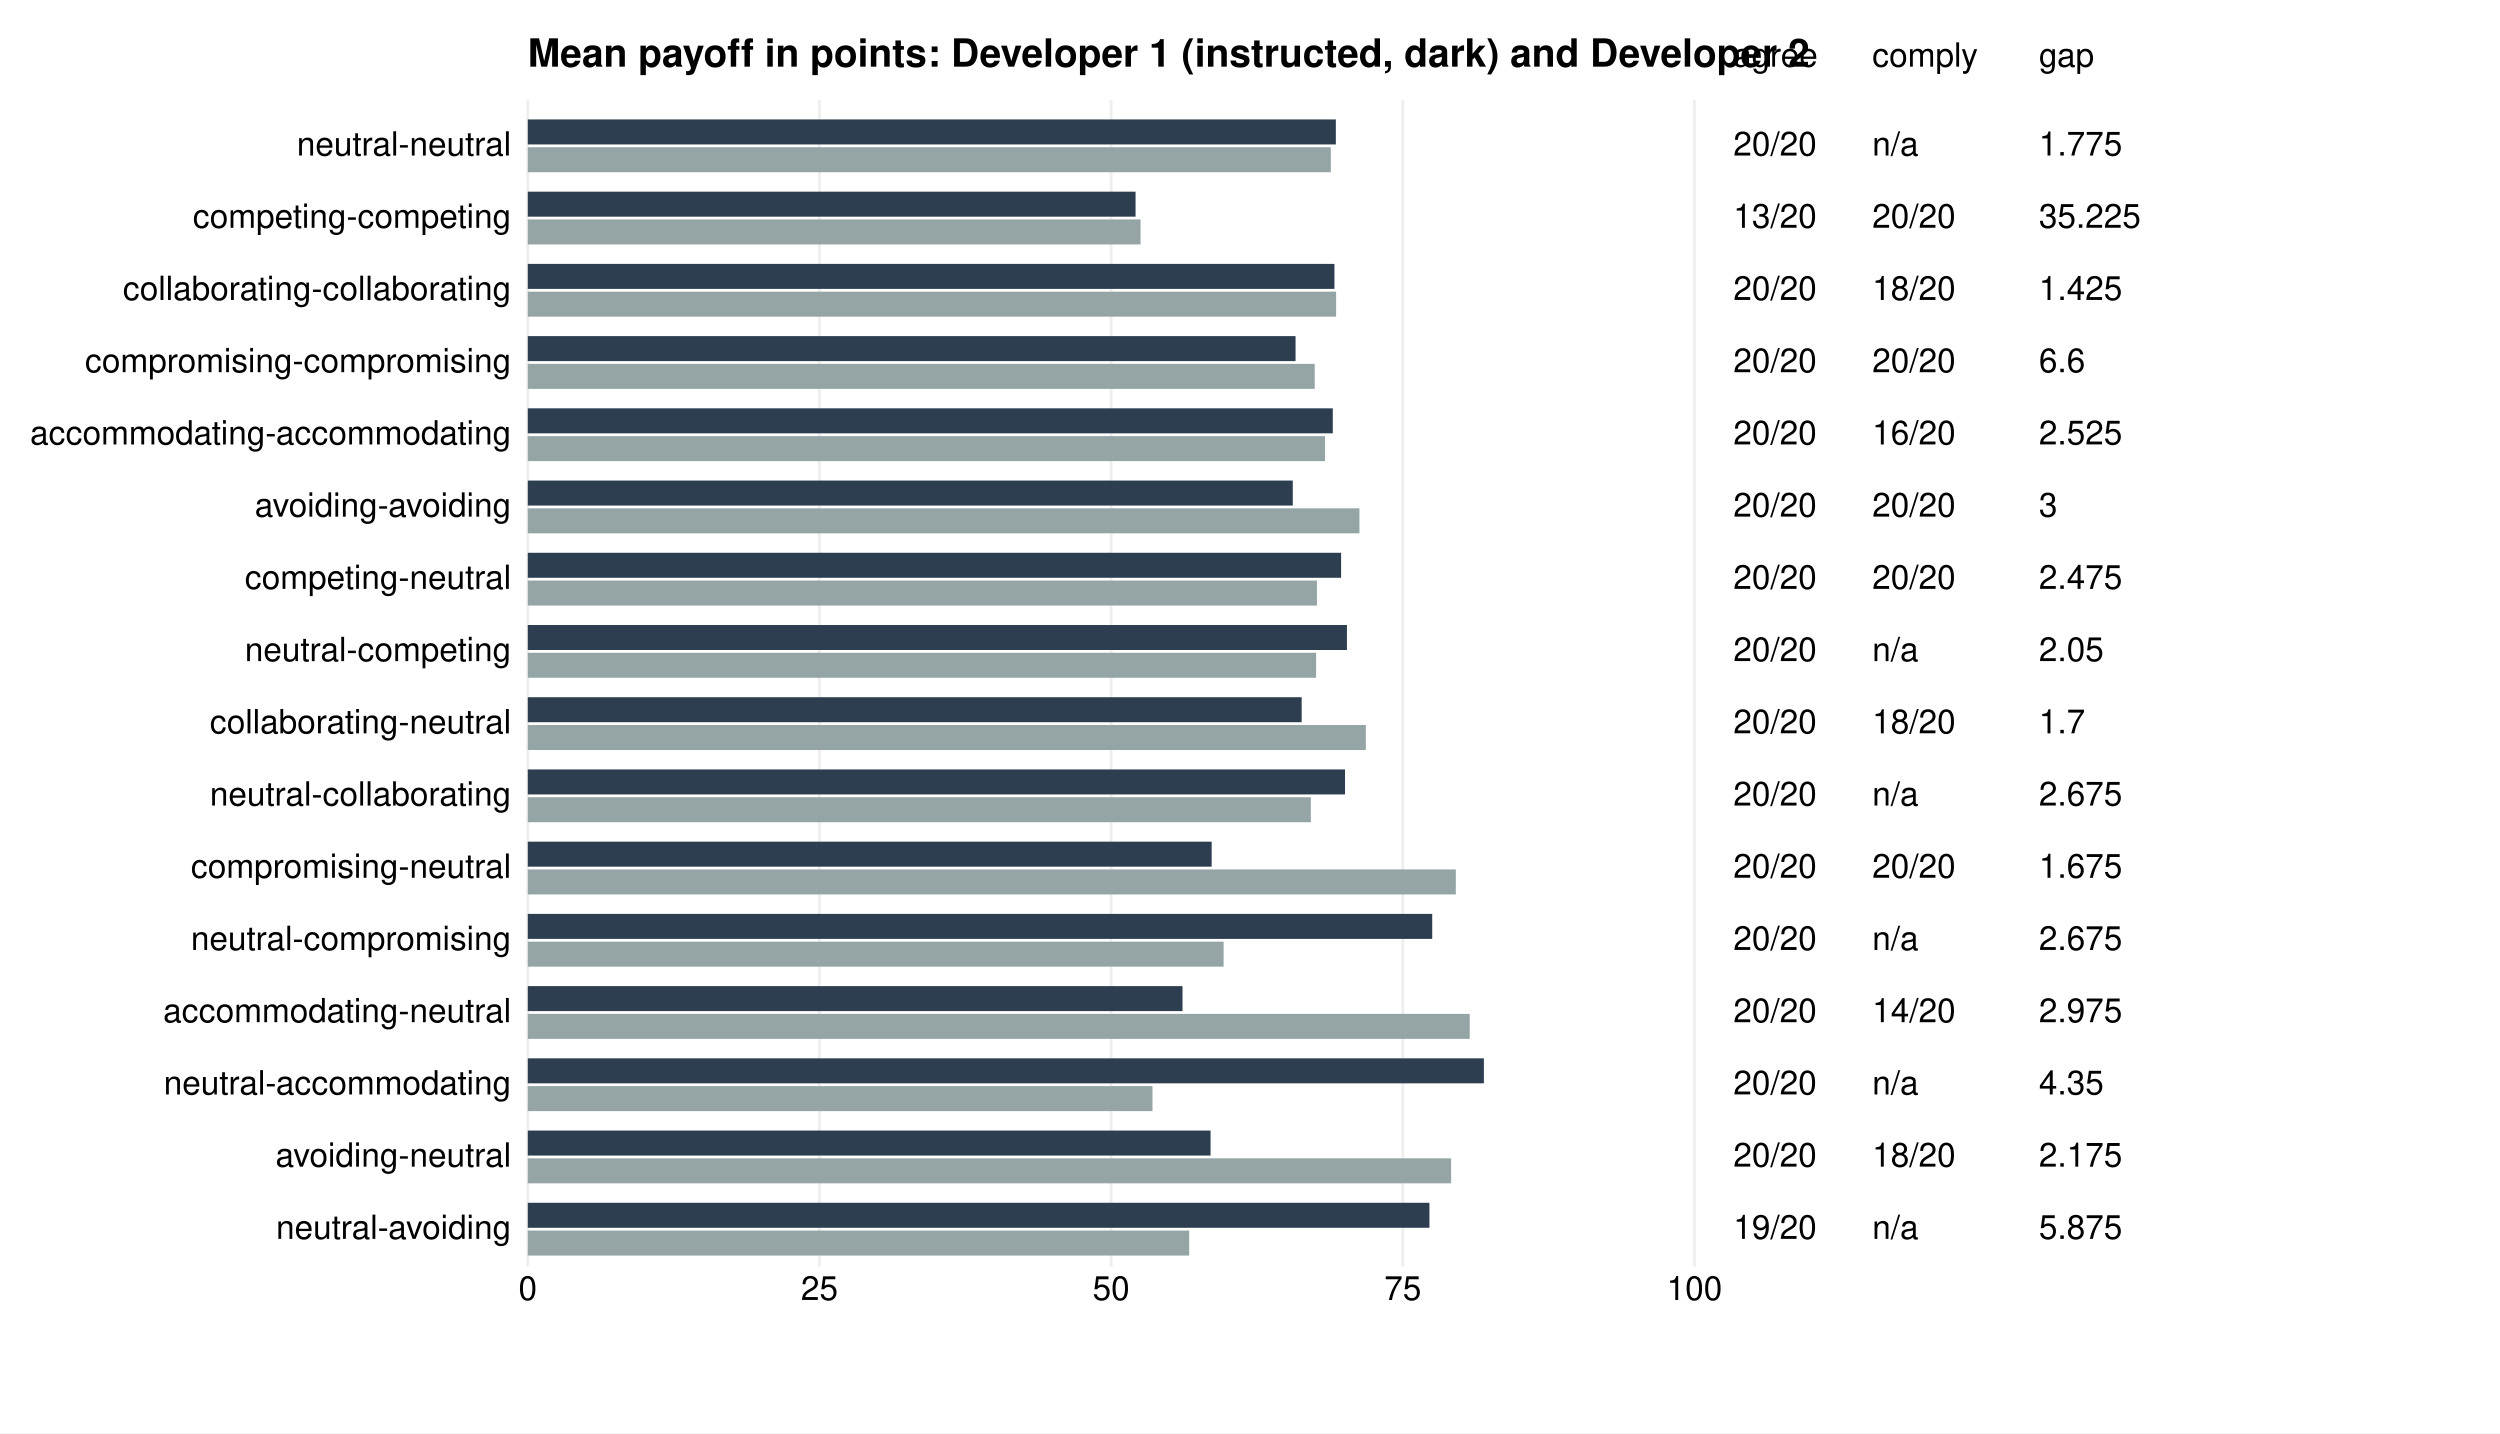
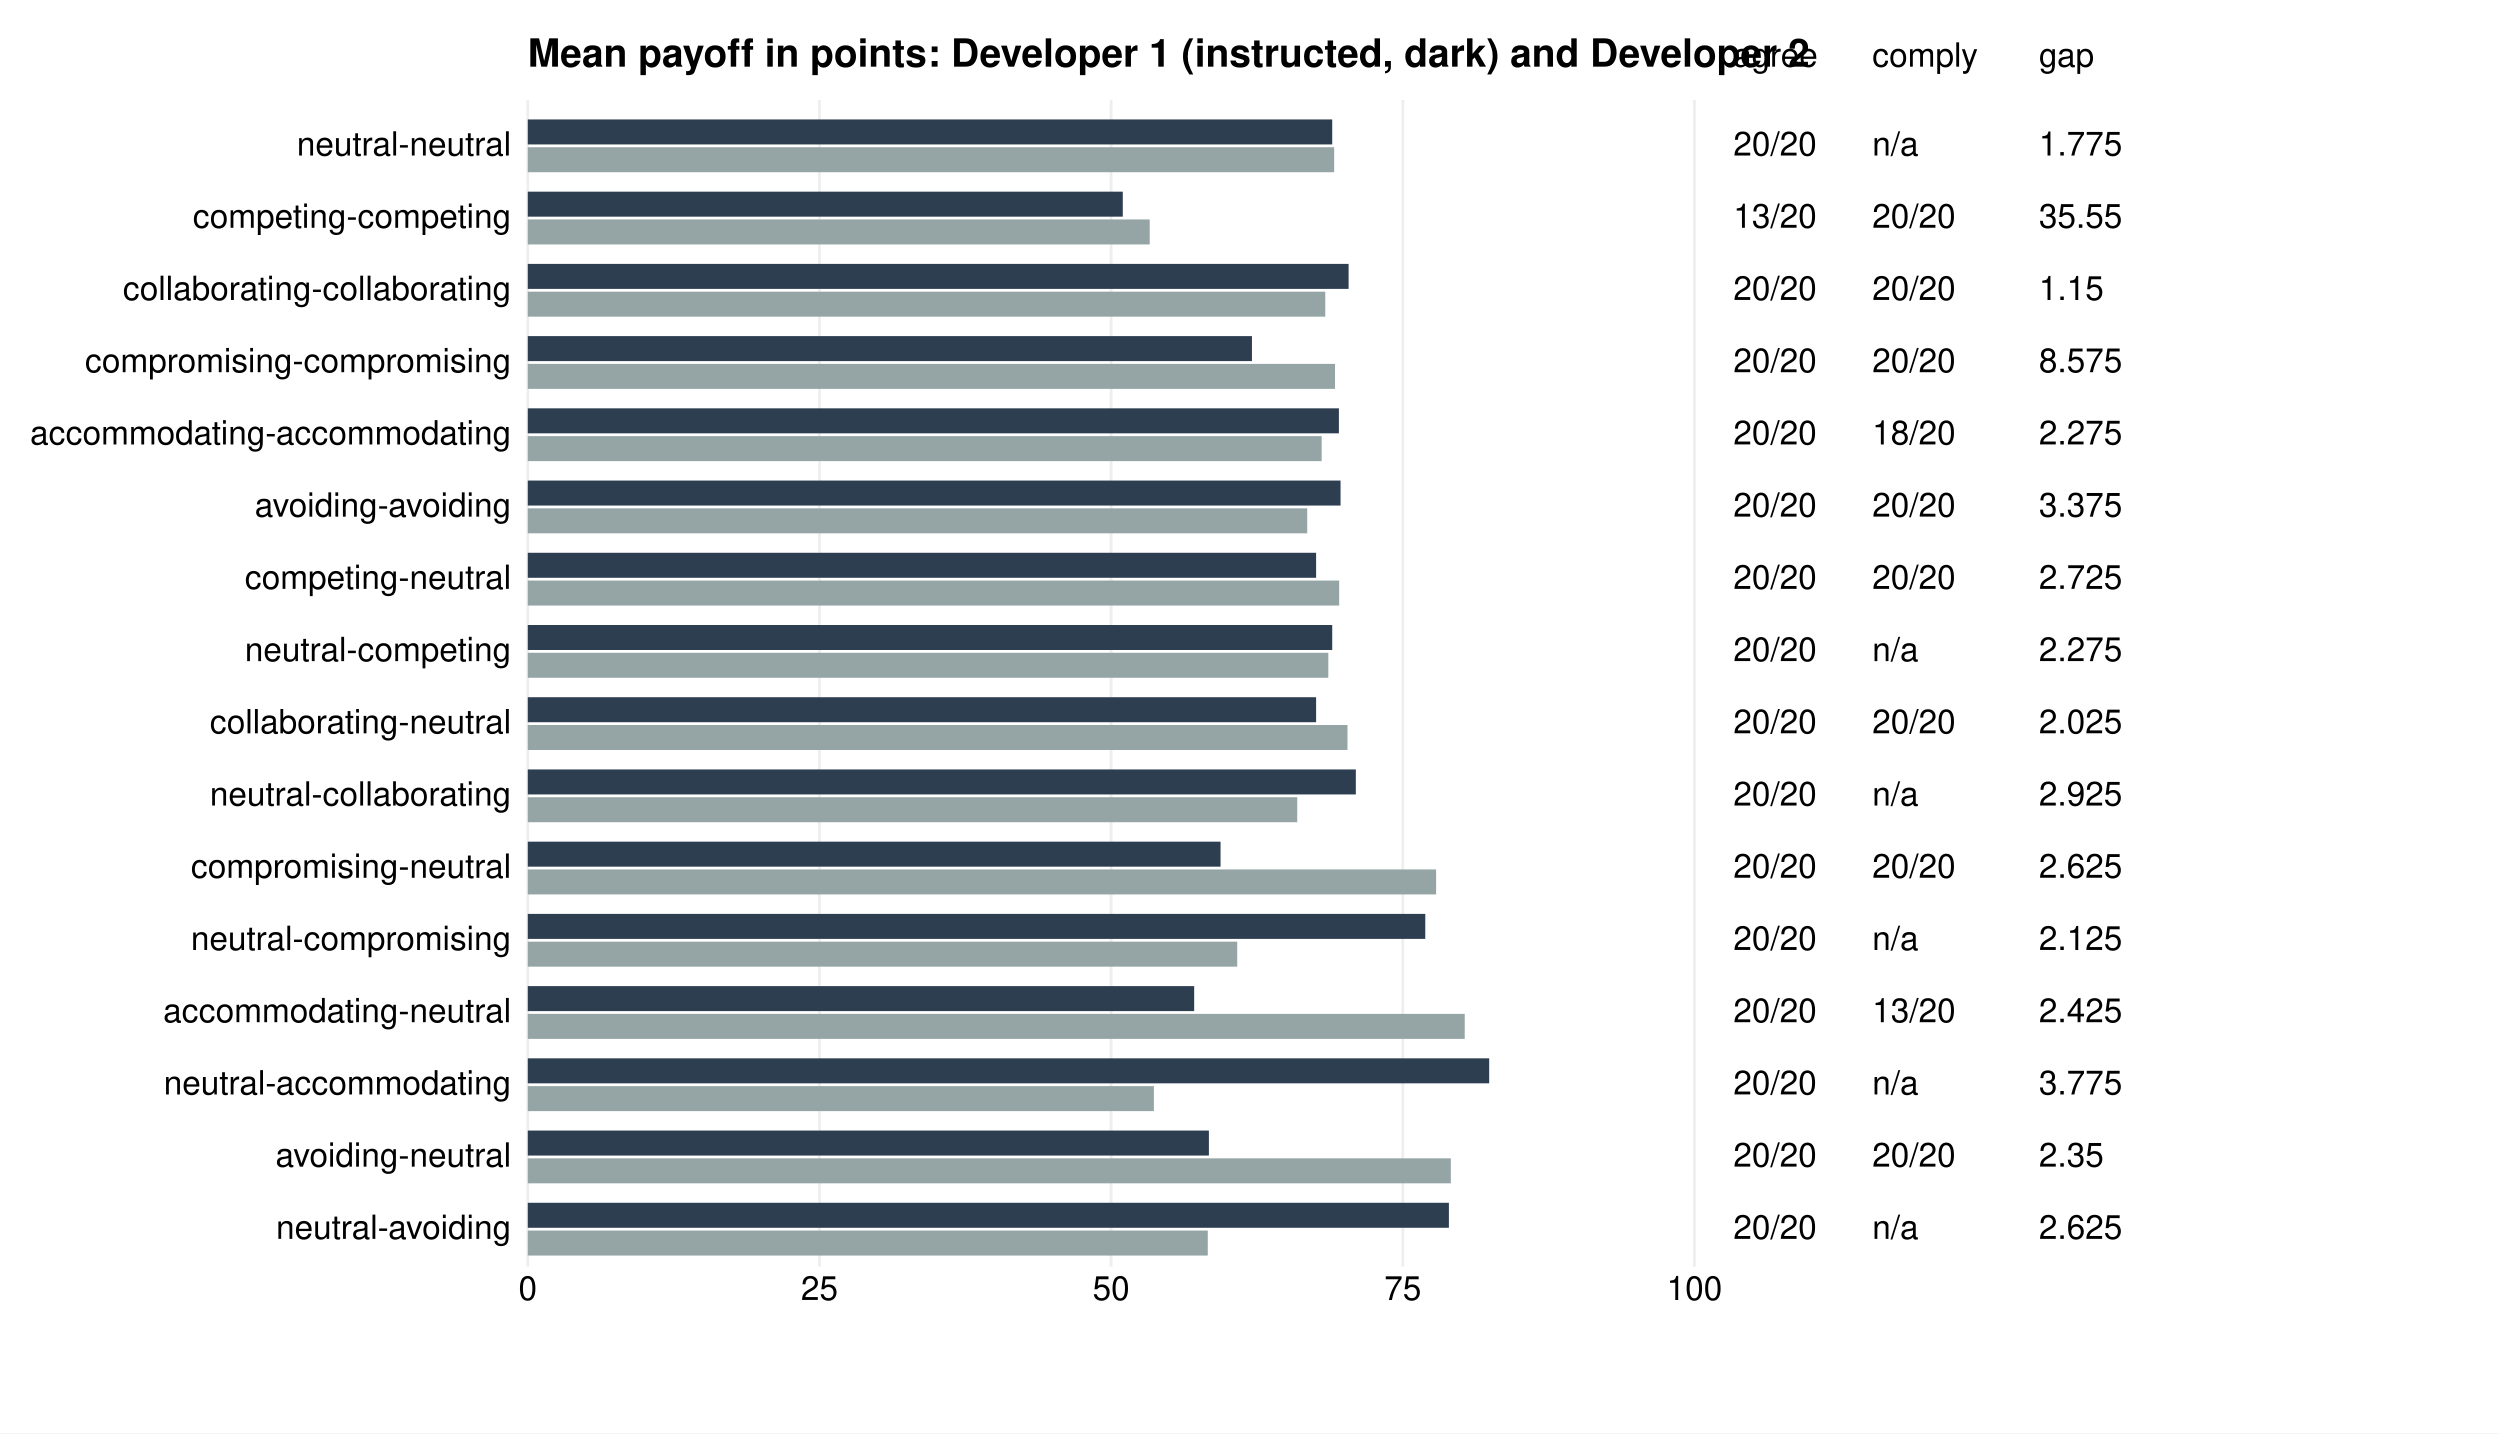
<svg xmlns="http://www.w3.org/2000/svg" width="900" height="516" font-family="Helvetica, Arial, sans-serif" font-size="12">
  <rect width="900" height="516" fill="white" />
  <text x="190" y="24" font-size="14" font-weight="bold">Mean payoff in points: Developer 1 (instructed, dark) and Developer 2</text>
  <text x="624" y="24">agree</text>
  <text x="674" y="24">comply</text>
  <text x="734" y="24">gap</text>
  <line x1="190.0" y1="36" x2="190.0" y2="456" stroke="#eee" />
  <text x="190.0" y="468" text-anchor="middle">0</text>
  <line x1="295.0" y1="36" x2="295.0" y2="456" stroke="#eee" />
  <text x="295.0" y="468" text-anchor="middle">25</text>
  <line x1="400.0" y1="36" x2="400.0" y2="456" stroke="#eee" />
  <text x="400.0" y="468" text-anchor="middle">50</text>
  <line x1="505.0" y1="36" x2="505.0" y2="456" stroke="#eee" />
  <text x="505.0" y="468" text-anchor="middle">75</text>
  <line x1="610.0" y1="36" x2="610.0" y2="456" stroke="#eee" />
  <text x="610.0" y="468" text-anchor="middle">100</text>
  <text x="184" y="56" text-anchor="end">neutral-neutral</text>
-   <rect x="190" y="43" width="290.9" height="9" fill="#2c3e50" />
-   <rect x="190" y="53" width="289.1" height="9" fill="#95a5a6" />
+   <rect x="190" y="43" width="289.6" height="9" fill="#2c3e50" />
+   <rect x="190" y="53" width="290.3" height="9" fill="#95a5a6" />
  <text x="624" y="56">20/20</text>
  <text x="674" y="56">n/a</text>
  <text x="734" y="56">1.775</text>
  <text x="184" y="82" text-anchor="end">competing-competing</text>
-   <rect x="190" y="69" width="218.8" height="9" fill="#2c3e50" />
-   <rect x="190" y="79" width="220.6" height="9" fill="#95a5a6" />
+   <rect x="190" y="69" width="214.2" height="9" fill="#2c3e50" />
+   <rect x="190" y="79" width="223.9" height="9" fill="#95a5a6" />
  <text x="624" y="82">13/20</text>
  <text x="674" y="82">20/20</text>
-   <text x="734" y="82">35.225</text>
+   <text x="734" y="82">35.55</text>
  <text x="184" y="108" text-anchor="end">collaborating-collaborating</text>
-   <rect x="190" y="95" width="290.4" height="9" fill="#2c3e50" />
-   <rect x="190" y="105" width="291.0" height="9" fill="#95a5a6" />
+   <rect x="190" y="95" width="295.5" height="9" fill="#2c3e50" />
+   <rect x="190" y="105" width="287.1" height="9" fill="#95a5a6" />
  <text x="624" y="108">20/20</text>
-   <text x="674" y="108">18/20</text>
-   <text x="734" y="108">1.425</text>
+   <text x="674" y="108">20/20</text>
+   <text x="734" y="108">1.15</text>
  <text x="184" y="134" text-anchor="end">compromising-compromising</text>
-   <rect x="190" y="121" width="276.4" height="9" fill="#2c3e50" />
-   <rect x="190" y="131" width="283.3" height="9" fill="#95a5a6" />
+   <rect x="190" y="121" width="260.7" height="9" fill="#2c3e50" />
+   <rect x="190" y="131" width="290.6" height="9" fill="#95a5a6" />
  <text x="624" y="134">20/20</text>
  <text x="674" y="134">20/20</text>
-   <text x="734" y="134">6.6</text>
+   <text x="734" y="134">8.575</text>
  <text x="184" y="160" text-anchor="end">accommodating-accommodating</text>
-   <rect x="190" y="147" width="289.8" height="9" fill="#2c3e50" />
-   <rect x="190" y="157" width="287.0" height="9" fill="#95a5a6" />
+   <rect x="190" y="147" width="292.0" height="9" fill="#2c3e50" />
+   <rect x="190" y="157" width="285.8" height="9" fill="#95a5a6" />
  <text x="624" y="160">20/20</text>
-   <text x="674" y="160">16/20</text>
-   <text x="734" y="160">2.525</text>
+   <text x="674" y="160">18/20</text>
+   <text x="734" y="160">2.275</text>
  <text x="184" y="186" text-anchor="end">avoiding-avoiding</text>
-   <rect x="190" y="173" width="275.4" height="9" fill="#2c3e50" />
-   <rect x="190" y="183" width="299.4" height="9" fill="#95a5a6" />
+   <rect x="190" y="173" width="292.6" height="9" fill="#2c3e50" />
+   <rect x="190" y="183" width="280.6" height="9" fill="#95a5a6" />
  <text x="624" y="186">20/20</text>
  <text x="674" y="186">20/20</text>
-   <text x="734" y="186">3</text>
+   <text x="734" y="186">3.375</text>
  <text x="184" y="212" text-anchor="end">competing-neutral</text>
-   <rect x="190" y="199" width="292.8" height="9" fill="#2c3e50" />
-   <rect x="190" y="209" width="284.1" height="9" fill="#95a5a6" />
+   <rect x="190" y="199" width="283.8" height="9" fill="#2c3e50" />
+   <rect x="190" y="209" width="292.1" height="9" fill="#95a5a6" />
  <text x="624" y="212">20/20</text>
  <text x="674" y="212">20/20</text>
-   <text x="734" y="212">2.475</text>
+   <text x="734" y="212">2.725</text>
  <text x="184" y="238" text-anchor="end">neutral-competing</text>
-   <rect x="190" y="225" width="294.9" height="9" fill="#2c3e50" />
-   <rect x="190" y="235" width="283.8" height="9" fill="#95a5a6" />
+   <rect x="190" y="225" width="289.6" height="9" fill="#2c3e50" />
+   <rect x="190" y="235" width="288.2" height="9" fill="#95a5a6" />
  <text x="624" y="238">20/20</text>
  <text x="674" y="238">n/a</text>
-   <text x="734" y="238">2.05</text>
+   <text x="734" y="238">2.275</text>
  <text x="184" y="264" text-anchor="end">collaborating-neutral</text>
-   <rect x="190" y="251" width="278.6" height="9" fill="#2c3e50" />
-   <rect x="190" y="261" width="301.7" height="9" fill="#95a5a6" />
+   <rect x="190" y="251" width="283.8" height="9" fill="#2c3e50" />
+   <rect x="190" y="261" width="295.1" height="9" fill="#95a5a6" />
  <text x="624" y="264">20/20</text>
-   <text x="674" y="264">18/20</text>
-   <text x="734" y="264">1.7</text>
+   <text x="674" y="264">20/20</text>
+   <text x="734" y="264">2.025</text>
  <text x="184" y="290" text-anchor="end">neutral-collaborating</text>
-   <rect x="190" y="277" width="294.2" height="9" fill="#2c3e50" />
-   <rect x="190" y="287" width="281.9" height="9" fill="#95a5a6" />
+   <rect x="190" y="277" width="298.1" height="9" fill="#2c3e50" />
+   <rect x="190" y="287" width="277.0" height="9" fill="#95a5a6" />
  <text x="624" y="290">20/20</text>
  <text x="674" y="290">n/a</text>
-   <text x="734" y="290">2.675</text>
+   <text x="734" y="290">2.925</text>
  <text x="184" y="316" text-anchor="end">compromising-neutral</text>
-   <rect x="190" y="303" width="246.2" height="9" fill="#2c3e50" />
-   <rect x="190" y="313" width="334.1" height="9" fill="#95a5a6" />
+   <rect x="190" y="303" width="249.4" height="9" fill="#2c3e50" />
+   <rect x="190" y="313" width="327.0" height="9" fill="#95a5a6" />
  <text x="624" y="316">20/20</text>
  <text x="674" y="316">20/20</text>
-   <text x="734" y="316">1.675</text>
+   <text x="734" y="316">2.625</text>
  <text x="184" y="342" text-anchor="end">neutral-compromising</text>
-   <rect x="190" y="329" width="325.6" height="9" fill="#2c3e50" />
-   <rect x="190" y="339" width="250.5" height="9" fill="#95a5a6" />
+   <rect x="190" y="329" width="323.1" height="9" fill="#2c3e50" />
+   <rect x="190" y="339" width="255.4" height="9" fill="#95a5a6" />
  <text x="624" y="342">20/20</text>
  <text x="674" y="342">n/a</text>
-   <text x="734" y="342">2.675</text>
+   <text x="734" y="342">2.125</text>
  <text x="184" y="368" text-anchor="end">accommodating-neutral</text>
-   <rect x="190" y="355" width="235.7" height="9" fill="#2c3e50" />
-   <rect x="190" y="365" width="339.1" height="9" fill="#95a5a6" />
+   <rect x="190" y="355" width="239.9" height="9" fill="#2c3e50" />
+   <rect x="190" y="365" width="337.3" height="9" fill="#95a5a6" />
  <text x="624" y="368">20/20</text>
-   <text x="674" y="368">14/20</text>
-   <text x="734" y="368">2.975</text>
+   <text x="674" y="368">13/20</text>
+   <text x="734" y="368">2.425</text>
  <text x="184" y="394" text-anchor="end">neutral-accommodating</text>
-   <rect x="190" y="381" width="344.2" height="9" fill="#2c3e50" />
-   <rect x="190" y="391" width="224.9" height="9" fill="#95a5a6" />
+   <rect x="190" y="381" width="346.1" height="9" fill="#2c3e50" />
+   <rect x="190" y="391" width="225.4" height="9" fill="#95a5a6" />
  <text x="624" y="394">20/20</text>
  <text x="674" y="394">n/a</text>
-   <text x="734" y="394">4.35</text>
+   <text x="734" y="394">3.775</text>
  <text x="184" y="420" text-anchor="end">avoiding-neutral</text>
-   <rect x="190" y="407" width="245.8" height="9" fill="#2c3e50" />
-   <rect x="190" y="417" width="332.4" height="9" fill="#95a5a6" />
+   <rect x="190" y="407" width="245.2" height="9" fill="#2c3e50" />
+   <rect x="190" y="417" width="332.3" height="9" fill="#95a5a6" />
  <text x="624" y="420">20/20</text>
-   <text x="674" y="420">18/20</text>
-   <text x="734" y="420">2.175</text>
+   <text x="674" y="420">20/20</text>
+   <text x="734" y="420">2.35</text>
  <text x="184" y="446" text-anchor="end">neutral-avoiding</text>
-   <rect x="190" y="433" width="324.6" height="9" fill="#2c3e50" />
-   <rect x="190" y="443" width="238.1" height="9" fill="#95a5a6" />
-   <text x="624" y="446">19/20</text>
+   <rect x="190" y="433" width="331.6" height="9" fill="#2c3e50" />
+   <rect x="190" y="443" width="244.8" height="9" fill="#95a5a6" />
+   <text x="624" y="446">20/20</text>
  <text x="674" y="446">n/a</text>
-   <text x="734" y="446">5.875</text>
+   <text x="734" y="446">2.625</text>
</svg>
